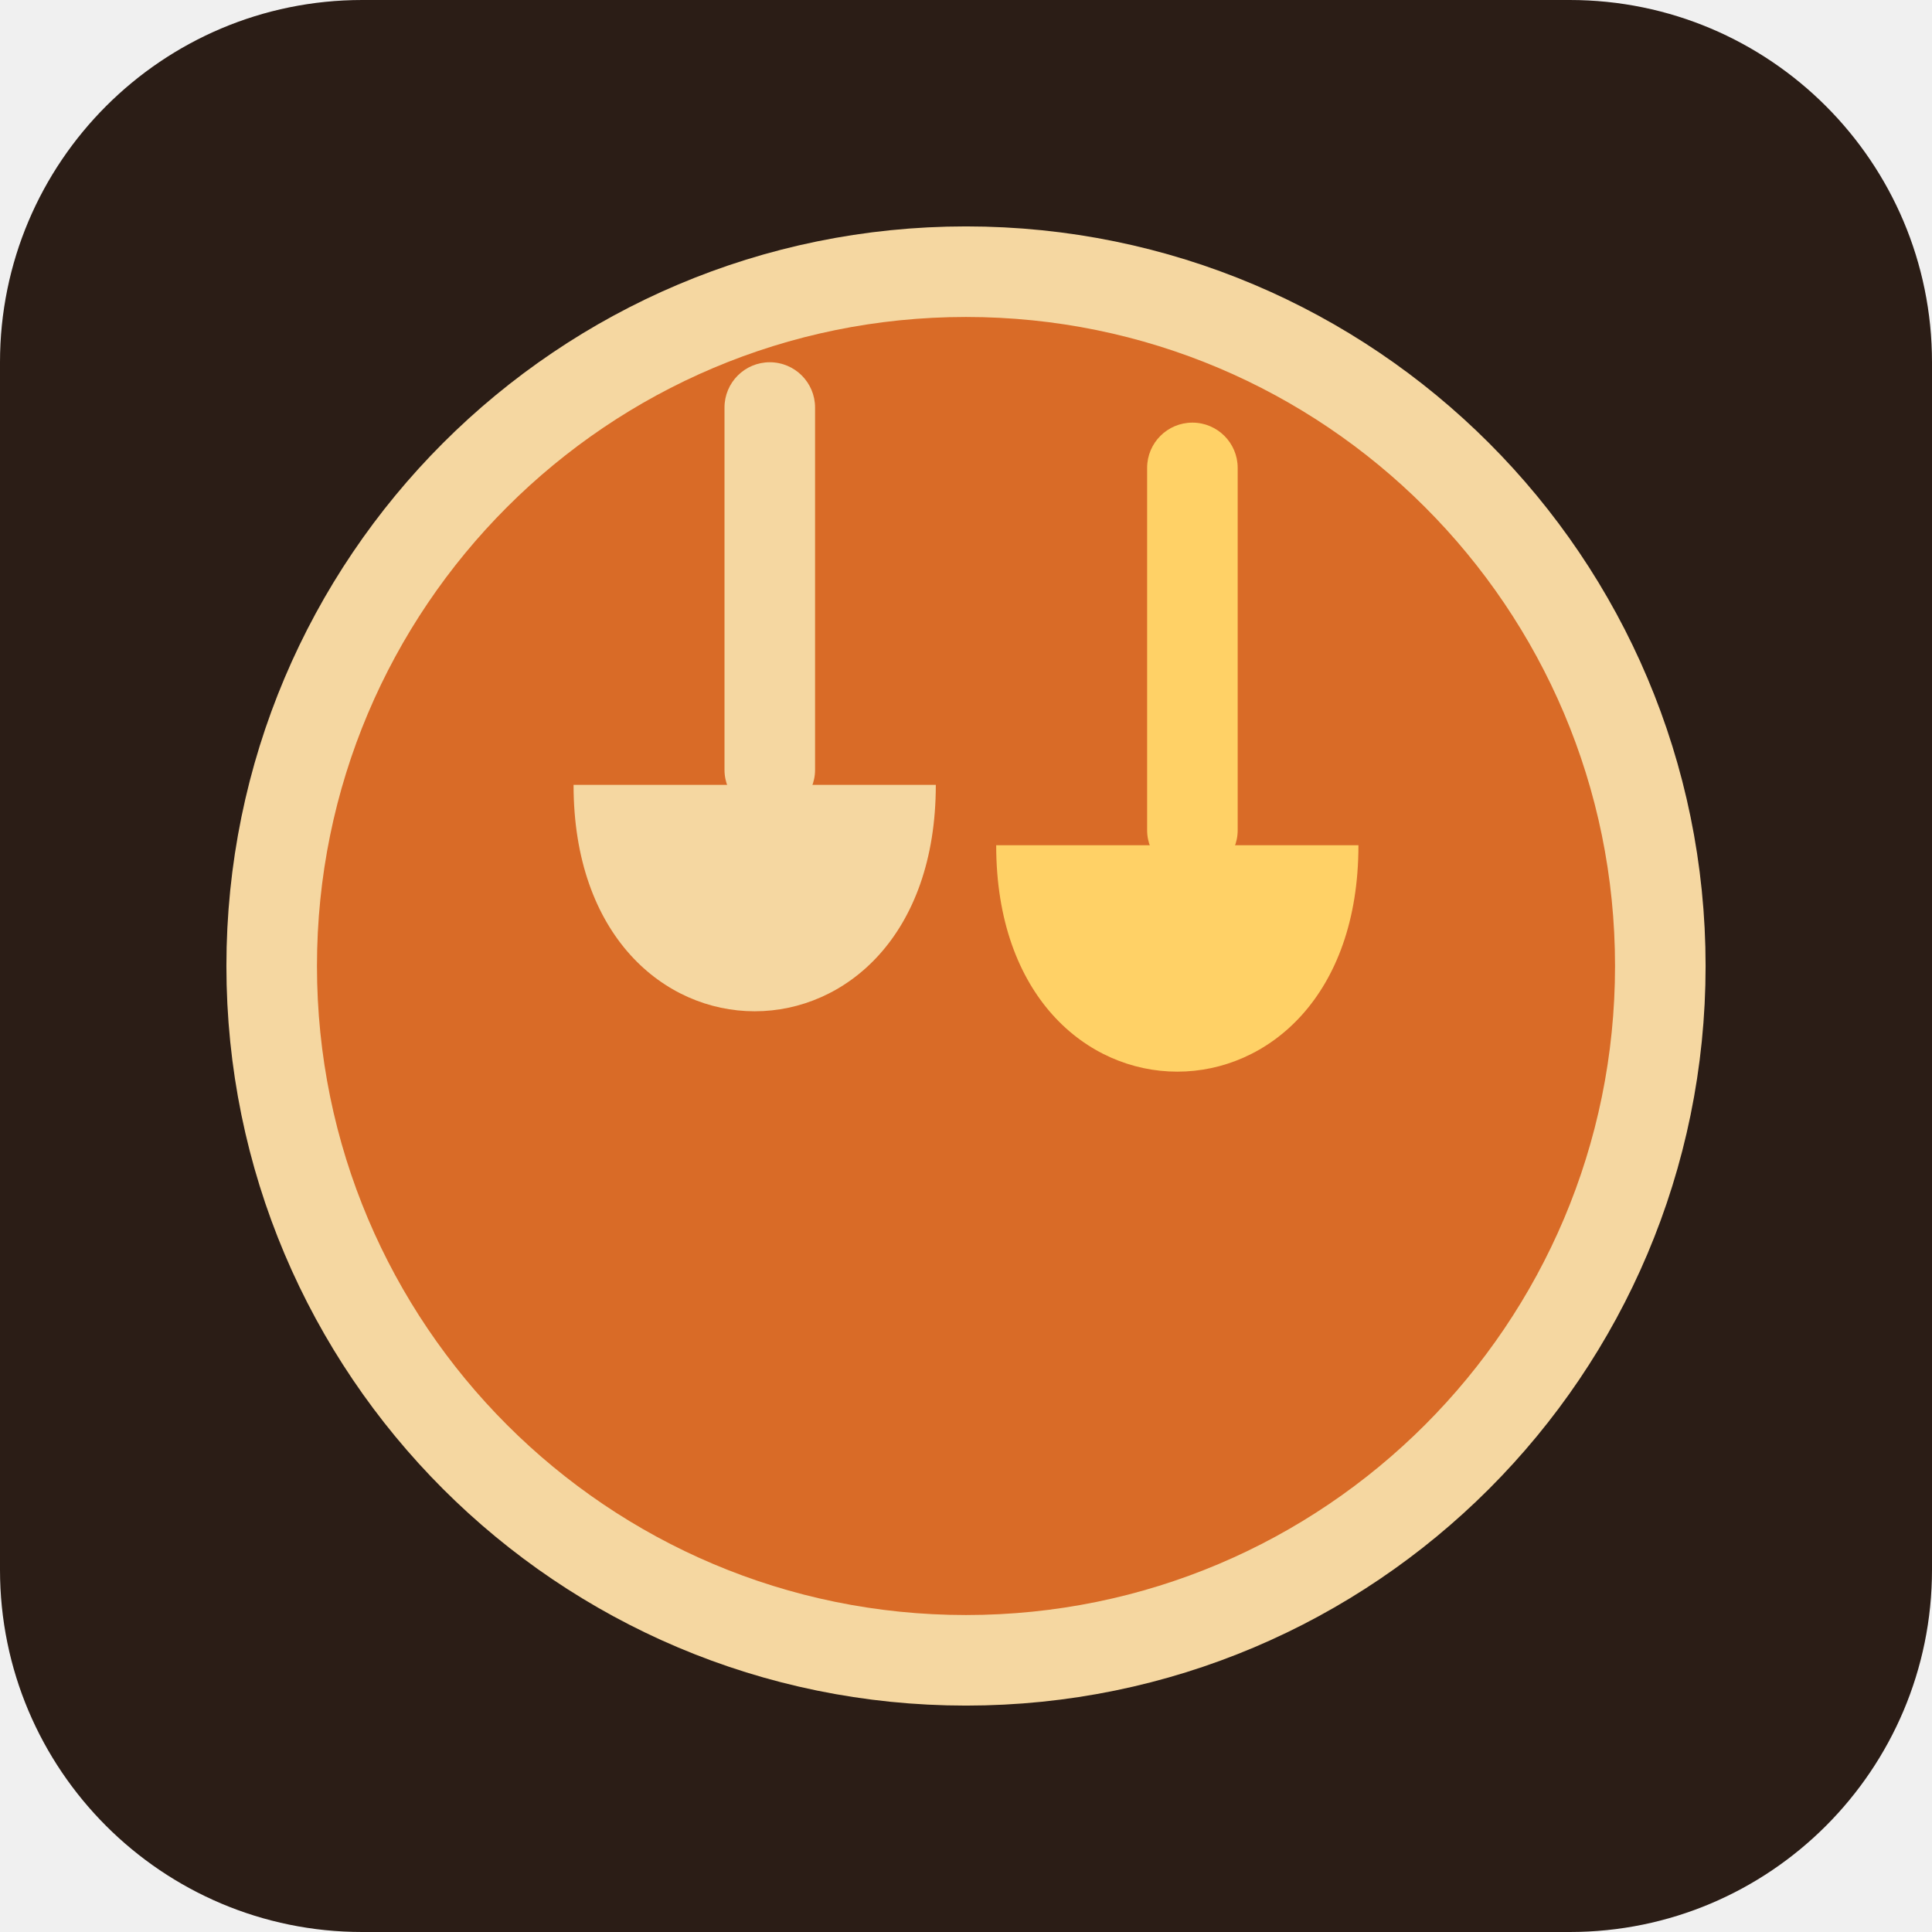
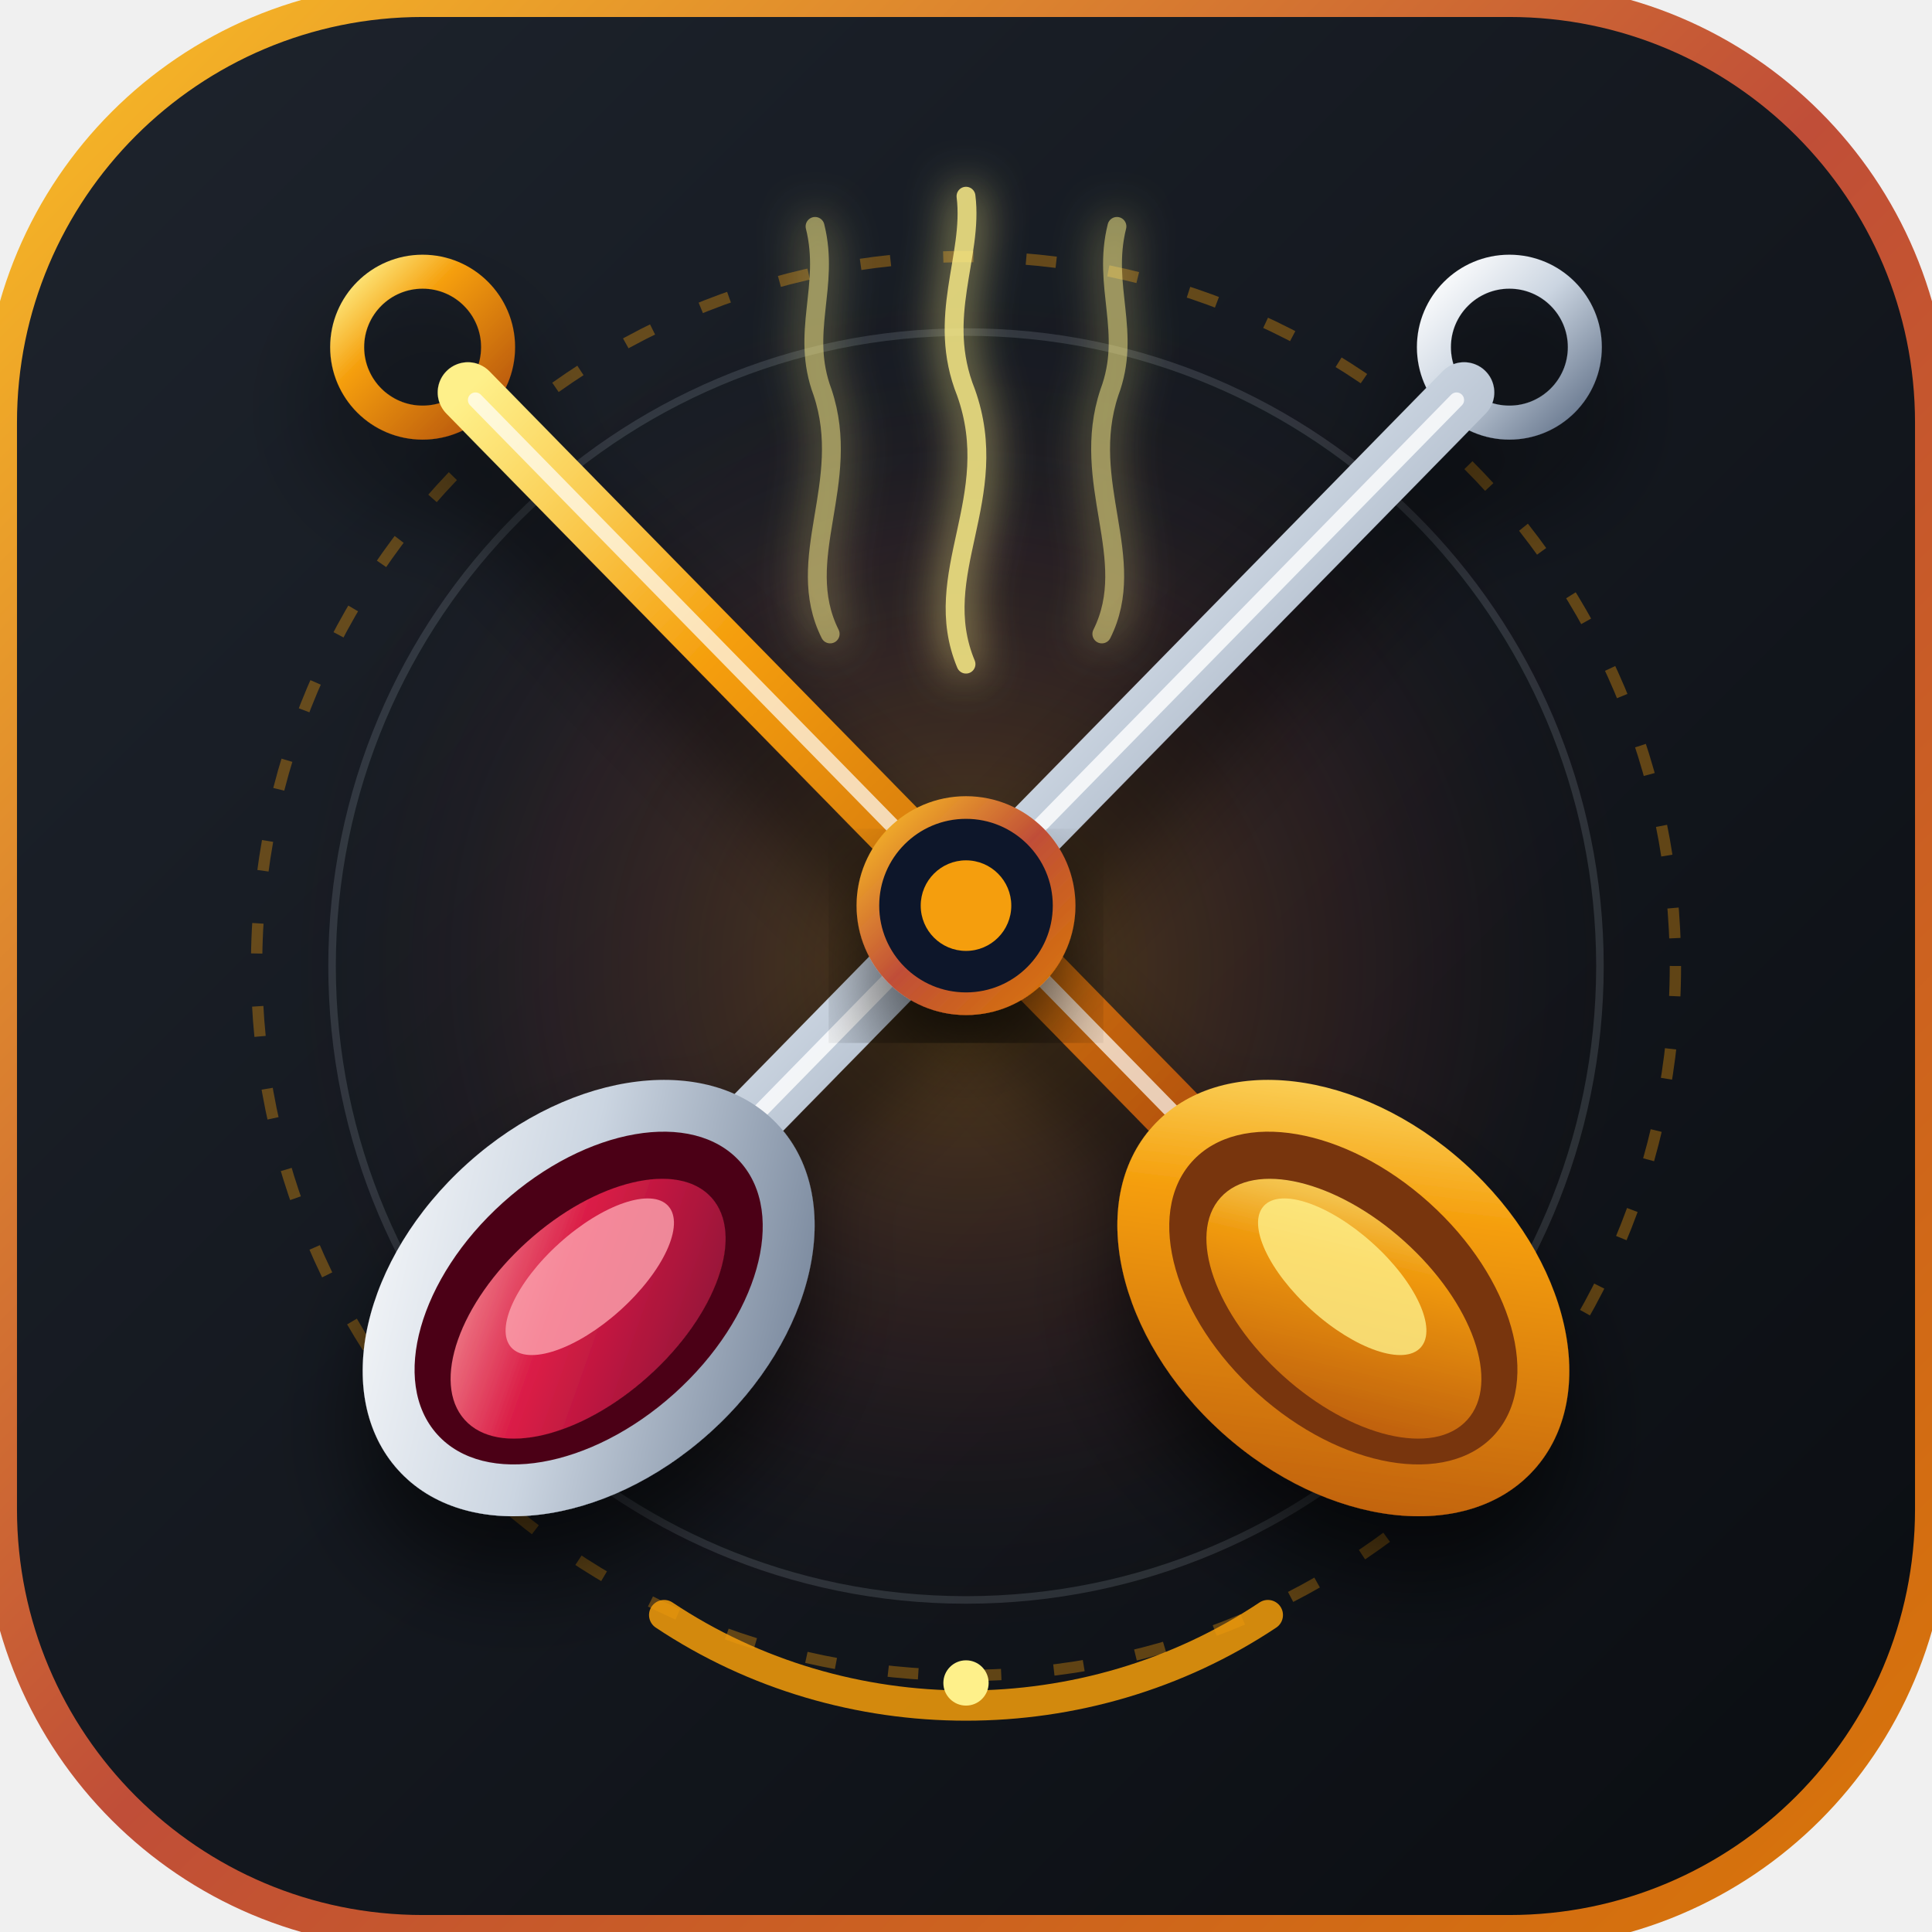
- <svg xmlns="http://www.w3.org/2000/svg" width="128" height="128" viewBox="0 0 128 128">
-   <rect width="128" height="128" rx="24" fill="#2b1d16" />
-   <circle cx="64" cy="64" r="46" fill="#d96b27" stroke="#f5d7a1" stroke-width="6" />
-   <path d="M38 52 C38 72, 62 72, 62 52 Z" fill="#f5d7a1" />
-   <rect x="48" y="24" width="6" height="30" rx="3" fill="#f5d7a1" />
-   <path d="M66 56 C66 76, 90 76, 90 56 Z" fill="#ffd166" />
-   <rect x="76" y="28" width="6" height="30" rx="3" fill="#ffd166" />
+ <svg xmlns="http://www.w3.org/2000/svg" viewBox="0 0 256 256" width="256" height="256">
+   <defs>
+     <linearGradient id="bgGrad" x1="0%" y1="0%" x2="100%" y2="100%">
+       <stop offset="0%" stop-color="#1e242d" />
+       <stop offset="50%" stop-color="#14181f" />
+       <stop offset="100%" stop-color="#0a0d11" />
+     </linearGradient>
+     <linearGradient id="goldGrad" x1="0%" y1="0%" x2="100%" y2="100%">
+       <stop offset="0%" stop-color="#fef08a" />
+       <stop offset="35%" stop-color="#f59e0b" />
+       <stop offset="100%" stop-color="#b45309" />
+     </linearGradient>
+     <linearGradient id="crimsonGrad" x1="0%" y1="0%" x2="100%" y2="100%">
+       <stop offset="0%" stop-color="#fca5a5" />
+       <stop offset="40%" stop-color="#e11d48" />
+       <stop offset="100%" stop-color="#881337" />
+     </linearGradient>
+     <linearGradient id="steelGrad" x1="0%" y1="0%" x2="100%" y2="100%">
+       <stop offset="0%" stop-color="#ffffff" />
+       <stop offset="45%" stop-color="#cbd5e1" />
+       <stop offset="100%" stop-color="#64748b" />
+     </linearGradient>
+     <linearGradient id="borderGrad" x1="0%" y1="0%" x2="100%" y2="100%">
+       <stop offset="0%" stop-color="#fbbf24" />
+       <stop offset="50%" stop-color="#c04e38" />
+       <stop offset="100%" stop-color="#d97706" />
+     </linearGradient>
+     <radialGradient id="centerGlow" cx="50%" cy="50%" r="50%">
+       <stop offset="0%" stop-color="#f59e0b" stop-opacity="0.3" />
+       <stop offset="60%" stop-color="#c04e38" stop-opacity="0.1" />
+       <stop offset="100%" stop-color="#000000" stop-opacity="0" />
+     </radialGradient>
+     <filter id="shadow" x="-20%" y="-20%" width="140%" height="140%">
+       <feDropShadow dx="0" dy="8" stdDeviation="6" flood-color="#000000" flood-opacity="0.6" />
+     </filter>
+     <filter id="softGlow" x="-20%" y="-20%" width="140%" height="140%">
+       <feGaussianBlur stdDeviation="3" result="blur" />
+       <feComposite in="SourceGraphic" in2="blur" operator="over" />
+     </filter>
+   </defs>
+   <rect width="256" height="256" rx="56" fill="url(#bgGrad)" stroke="url(#borderGrad)" stroke-width="4.5" />
+   <circle cx="128" cy="128" r="92" fill="url(#centerGlow)" />
+   <circle cx="128" cy="128" r="94" fill="none" stroke="#f59e0b" stroke-width="1.5" stroke-dasharray="4 7" opacity="0.35" />
+   <circle cx="128" cy="128" r="84" fill="none" stroke="#cbd5e1" stroke-width="1" opacity="0.15" />
+   <g stroke="#fef08a" stroke-width="2.5" stroke-linecap="round" fill="none" opacity="0.85" filter="url(#softGlow)">
+     <path d="M 128,88 C 123,76 133,66 128,52 C 124,42 129,34 128,26" />
+     <path d="M 110,84 C 105,74 113,64 109,52 C 106,44 110,38 108,30" opacity="0.6" />
+     <path d="M 146,84 C 151,74 143,64 147,52 C 150,44 146,38 148,30" opacity="0.6" />
+   </g>
+   <g filter="url(#shadow)">
+     <circle cx="56" cy="46" r="10" fill="none" stroke="url(#goldGrad)" stroke-width="4.5" />
+     <path d="M 62,52 L 158,150" stroke="url(#goldGrad)" stroke-width="8" stroke-linecap="round" />
+     <path d="M 63,53 L 157,149" stroke="#ffffff" stroke-width="2" stroke-linecap="round" opacity="0.7" />
+     <ellipse cx="178" cy="172" rx="34" ry="24" transform="rotate(42 178 172)" fill="url(#goldGrad)" />
+     <ellipse cx="178" cy="172" rx="27" ry="17" transform="rotate(42 178 172)" fill="#78350f" />
+     <ellipse cx="179" cy="173" rx="22" ry="12" transform="rotate(42 178 172)" fill="url(#goldGrad)" opacity="0.95" />
+     <ellipse cx="176" cy="170" rx="14" ry="6" transform="rotate(42 178 172)" fill="#fef08a" opacity="0.8" />
+   </g>
+   <g filter="url(#shadow)">
+     <circle cx="200" cy="46" r="10" fill="none" stroke="url(#steelGrad)" stroke-width="4.5" />
+     <path d="M 194,52 L 98,150" stroke="url(#steelGrad)" stroke-width="8" stroke-linecap="round" />
+     <path d="M 193,53 L 99,149" stroke="#ffffff" stroke-width="2" stroke-linecap="round" opacity="0.8" />
+     <ellipse cx="78" cy="172" rx="34" ry="24" transform="rotate(-42 78 172)" fill="url(#steelGrad)" />
+     <ellipse cx="78" cy="172" rx="27" ry="17" transform="rotate(-42 78 172)" fill="#4c0519" />
+     <ellipse cx="77" cy="173" rx="22" ry="12" transform="rotate(-42 78 172)" fill="url(#crimsonGrad)" opacity="0.95" />
+     <ellipse cx="80" cy="170" rx="14" ry="6" transform="rotate(-42 78 172)" fill="#fda4af" opacity="0.8" />
+   </g>
+   <g filter="url(#shadow)">
+     <circle cx="128" cy="120" r="13" fill="#0f172a" stroke="url(#borderGrad)" stroke-width="3" />
+     <circle cx="128" cy="120" r="6" fill="#f59e0b" />
+   </g>
+   <path d="M 88,214 C 112,230 144,230 168,214" fill="none" stroke="#f59e0b" stroke-width="4" stroke-linecap="round" opacity="0.85" />
+   <circle cx="128" cy="223" r="3" fill="#fef08a" />
</svg>
